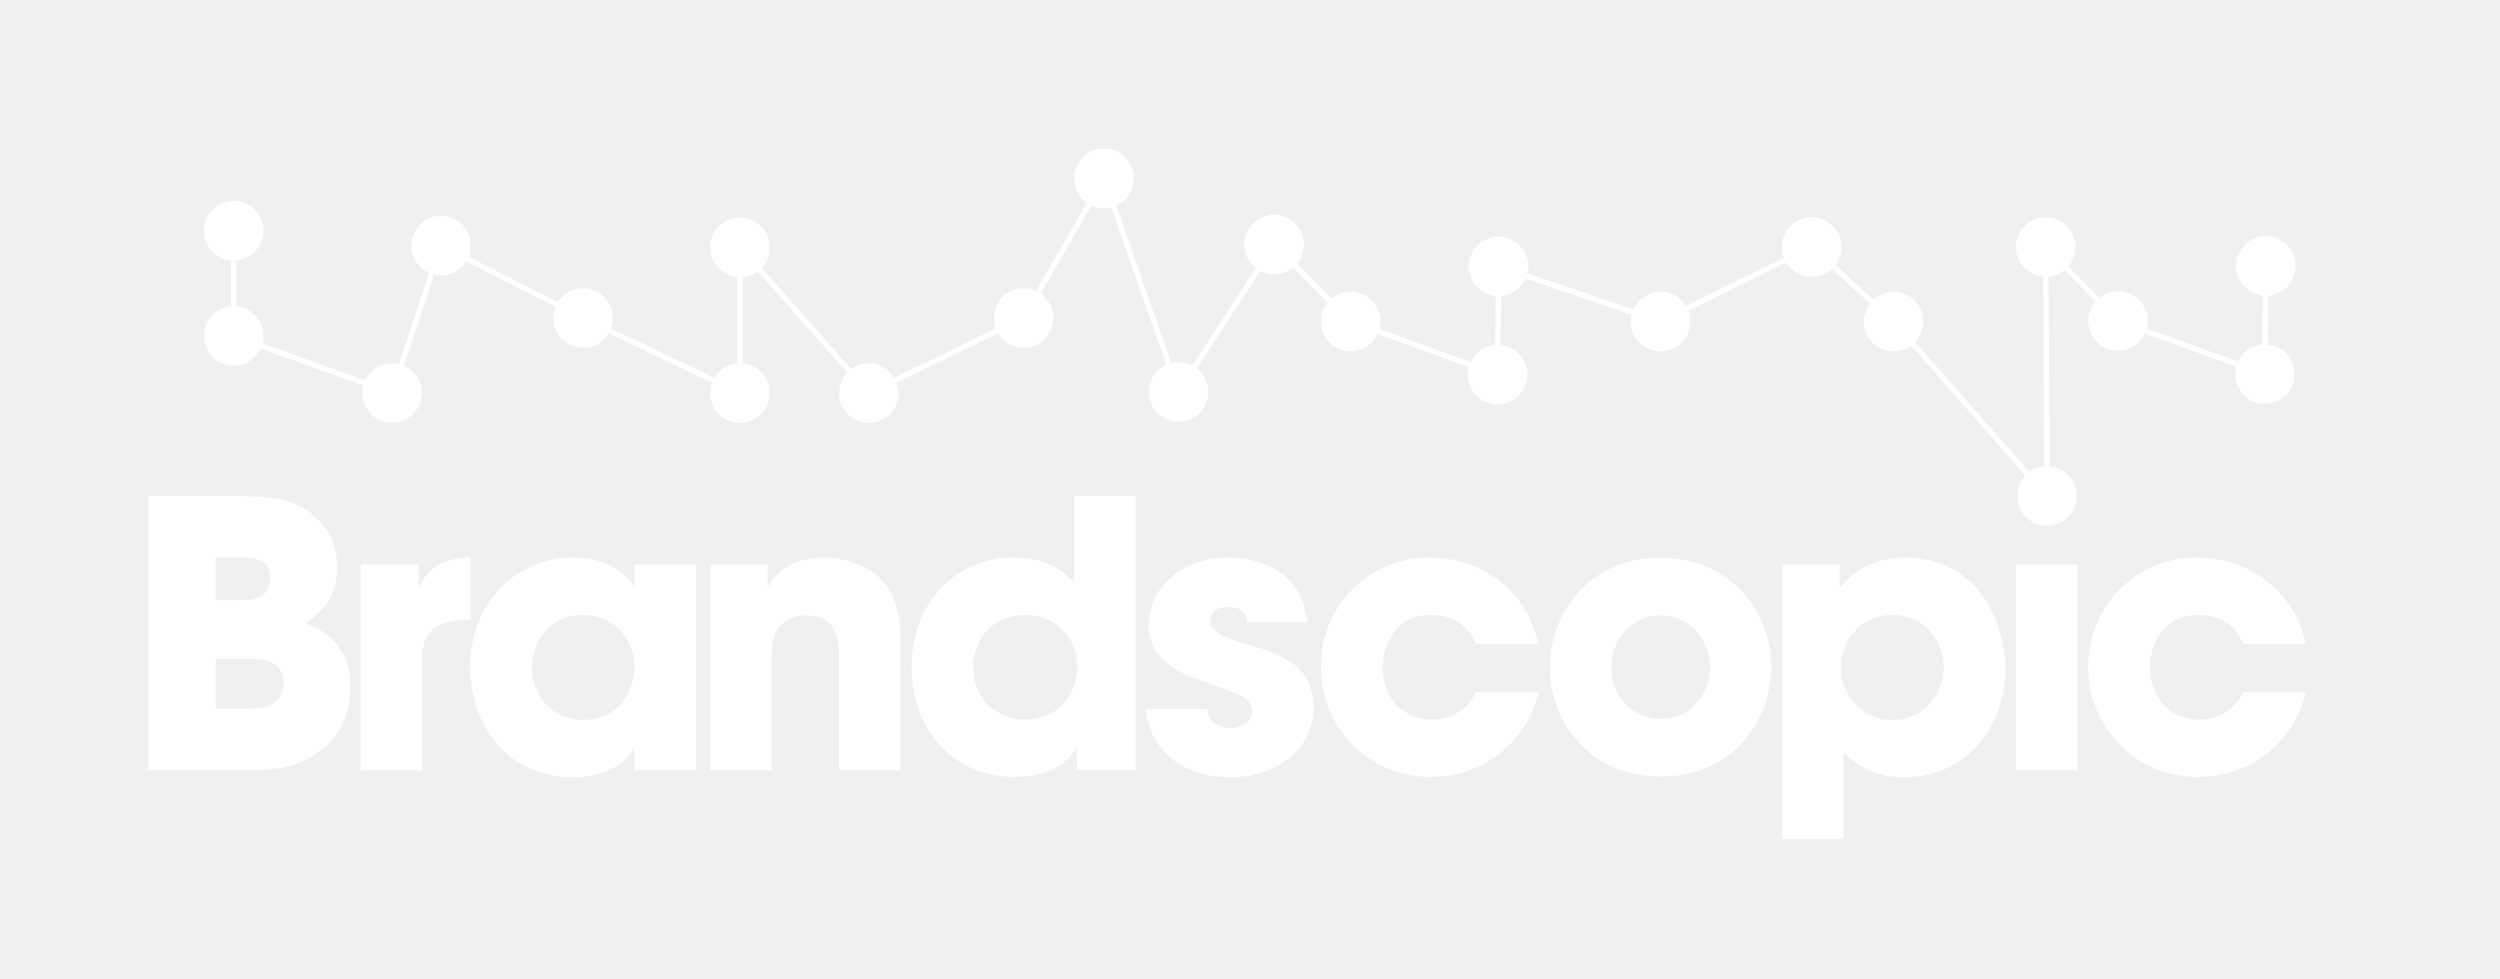
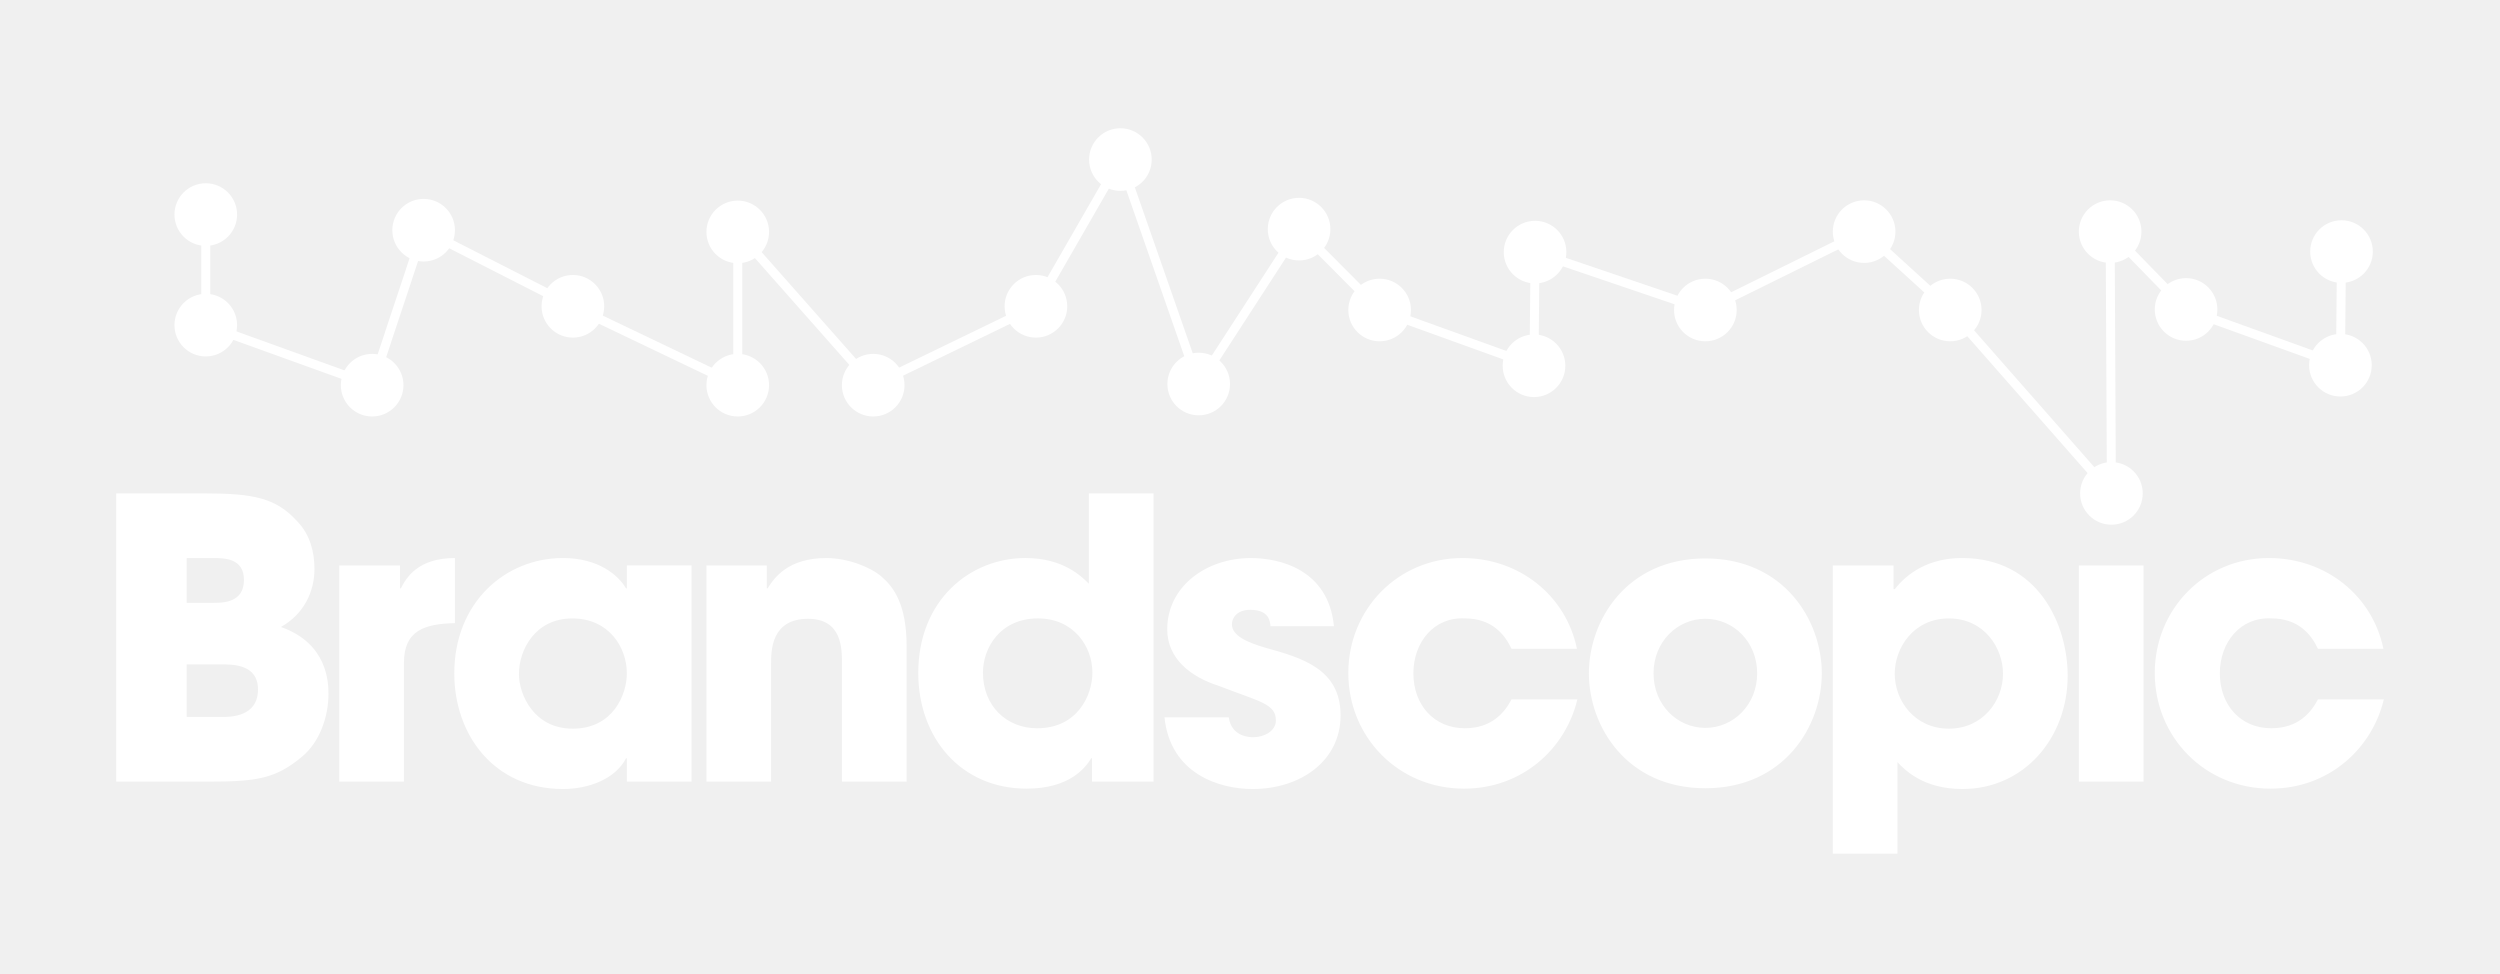
- <svg xmlns="http://www.w3.org/2000/svg" version="1.1" id="Layer_1" x="0px" y="0px" width="460px" height="180px" viewBox="67.64 330.945 460 180" enable-background="new 67.64 330.945 460 180" xml:space="preserve">
+ <svg xmlns="http://www.w3.org/2000/svg" version="1.1" id="Layer_1" x="0px" y="0px" width="278.5px" height="108.5px" viewBox="0 71.5 278.5 108.5" enable-background="new 0 71.5 278.5 108.5" xml:space="preserve">
  <g>
-     <polyline fill="none" stroke="#FFFFFF" stroke-miterlimit="10" points="110.654,373.395 110.654,392.758 139.779,403.264    148.794,376.135 174.926,389.459 203.787,403.264 203.787,376.431 227.506,403.264 255.991,389.459 270.779,363.77    284.491,403.062 302.063,375.953 316.161,390.107 343.189,399.867 343.375,379.974 373.185,390.107 400.986,376.381    416.058,390.107 444.281,422.215 444.058,376.381 457.352,390.015 484.375,399.778 484.563,379.877  " />
-     <path fill="#FFFFFF" d="M94.97,422.215h15.547c8.524,0,12.482,0.819,16.161,4.908c2.251,2.316,3.004,5.387,3.004,8.322   c0,3.887-1.773,7.841-5.866,10.157c8.114,2.87,8.318,9.62,8.318,11.731c0,4.021-1.57,8.46-4.638,10.98   c-4.636,3.885-7.977,4.364-16.499,4.364H94.97V422.215z M107.311,441.376h4.569c1.776,0,5.459,0,5.459-4.021   c0-3.821-3.481-3.821-5.459-3.821h-4.569V441.376z M107.311,461.356h6.068c1.64,0,6.414,0,6.414-4.84   c0-4.366-4.367-4.366-6.414-4.366h-6.068V461.356z M134.023,434.83h10.638v4.021h0.138c0.955-1.839,2.932-5.319,9.478-5.319v11.393   c-5.252,0.135-8.93,1.224-8.93,6.955v20.798h-11.324V434.83z M195.692,472.674h-11.322v-4.089h-0.137   c-1.91,3.682-6.614,5.384-11.044,5.384c-12.004,0-19.029-9.408-19.029-20.251c0-12.411,8.934-20.188,19.029-20.188   c6.206,0,9.683,3.003,11.044,5.319h0.137v-4.021h11.322V472.674z M174.893,463.403c7.092,0,9.478-6.001,9.478-9.685   c0-4.563-3.136-9.613-9.545-9.613c-6.48,0-9.344,5.457-9.344,9.753C165.481,457.402,168.072,463.403,174.893,463.403z    M198.306,434.83h10.565v4.021h0.138c1.162-1.839,3.546-5.319,10.297-5.319c3.613,0,7.64,1.501,9.684,3.277   c2.044,1.771,4.365,4.773,4.365,12.204v23.662h-11.322v-20.656c0-2.666,0-7.851-5.93-7.851c-6.478,0-6.478,5.594-6.478,7.918   v20.589h-11.318V434.83H198.306z M276.583,472.674h-10.775v-4.089h-0.139c-0.955,1.564-3.682,5.319-11.321,5.319   c-11.457,0-18.958-8.864-18.958-20.254c0-12.821,9.139-20.12,18.753-20.12c6.681,0,9.886,3.277,11.114,4.501v-15.82h11.323v50.463   H276.583z M256.193,463.333c7.091,0,9.684-5.797,9.684-9.751c0-4.57-3.272-9.482-9.545-9.482c-6.549,0-9.616,5.114-9.616,9.482   C246.713,459.449,250.877,463.333,256.193,463.333z M297.053,445.465c-0.07-0.821-0.205-2.868-3.546-2.868   c-2.39,0-3.208,1.503-3.208,2.528c0,2.042,2.799,3.203,5.8,4.089c6.407,1.78,13.226,3.689,13.226,11.867   c0,7.98-7.023,12.888-15.412,12.888c-5.727,0-14.386-2.591-15.412-12.546h11.254c0.476,3.478,3.817,3.478,4.292,3.478   c1.908,0,3.955-1.089,3.955-2.933c0-2.929-2.795-3.271-10.023-6.068c-4.909-1.565-9-4.771-9-9.888   c0-7.504,6.823-12.481,14.659-12.481c4.979,0,13.567,1.978,14.526,11.935H297.053z M373.185,433.601   c13.779,0,20.391,10.841,20.391,20.117c0,9.275-6.611,20.116-20.391,20.116c-13.773,0-20.387-10.841-20.387-20.116   C352.798,444.442,359.412,433.601,373.185,433.601z M373.185,463.268c4.912,0,9.074-4.028,9.074-9.55   c0-5.529-4.162-9.551-9.074-9.551c-4.907,0-9.069,4.021-9.069,9.551C364.116,459.24,368.278,463.268,373.185,463.268z    M395.501,434.83h10.637v4.158h0.068h0.137c2.249-2.865,6.002-5.457,11.797-5.457c13.431,0,18.481,11.798,18.481,20.602   c0,10.908-7.644,19.837-18.415,19.837c-6.818,0-10.021-3.265-11.388-4.7v16.023h-11.32V434.83H395.501z M425.3,453.788   c0-4.503-3.271-9.683-9.476-9.683c-6.209,0-9.481,5.18-9.481,9.683c0,4.78,3.546,9.615,9.481,9.615   C421.752,463.403,425.3,458.563,425.3,453.788z M449.898,472.674h-11.32V434.83h11.32V472.674z M350.779,458.289   c-2.045,8.592-9.615,15.616-19.846,15.616c-11.457,0-20.252-9.004-20.252-20.254c0-11.116,8.658-20.12,19.979-20.12   c10.025,0,18.144,6.62,20.052,15.891h-11.456c-1.229-2.591-3.474-5.321-8.182-5.321c-5.389-0.27-9,4.161-9,9.618   c0,5.521,3.614,9.612,9,9.612c4.708,0,6.953-2.726,8.182-5.047h11.523V458.289z M491.969,458.289   c-2.049,8.592-9.618,15.616-19.849,15.616c-11.454,0-20.251-9.004-20.251-20.254c0-11.116,8.66-20.12,19.979-20.12   c10.023,0,18.141,6.62,20.051,15.891h-11.457c-1.226-2.591-3.477-5.321-8.182-5.321c-5.385-0.27-9,4.161-9,9.618   c0,5.521,3.617,9.612,9,9.612c4.705,0,6.956-2.726,8.182-5.047h11.527V458.289z" />
-     <path fill="#FFFFFF" d="M116.136,373.4c0,3.027-2.456,5.479-5.482,5.479c-3.028,0-5.483-2.454-5.483-5.479   c0-3.031,2.455-5.483,5.483-5.483C113.68,367.917,116.136,370.369,116.136,373.4z M110.654,387.275   c-3.028,0-5.483,2.456-5.483,5.483c0,3.026,2.455,5.479,5.483,5.479c3.026,0,5.482-2.457,5.482-5.479   C116.136,389.731,113.68,387.275,110.654,387.275z M139.779,397.789c-3.028,0-5.479,2.454-5.479,5.48c0,3.024,2.45,5.48,5.479,5.48   c3.03,0,5.484-2.456,5.484-5.48C145.263,400.243,142.807,397.789,139.779,397.789z M148.794,370.655   c-3.028,0-5.479,2.451-5.479,5.48c0,3.024,2.451,5.485,5.479,5.485c3.03,0,5.483-2.461,5.483-5.485   C154.277,373.106,151.825,370.655,148.794,370.655z M174.926,383.976c-3.027,0-5.485,2.456-5.485,5.483   c0,3.026,2.458,5.482,5.485,5.482c3.028,0,5.482-2.456,5.482-5.482C180.406,386.432,177.952,383.976,174.926,383.976z    M203.785,397.787c-3.028,0-5.479,2.458-5.479,5.482s2.45,5.48,5.479,5.48c3.028,0,5.484-2.451,5.484-5.48   C209.269,400.243,206.81,397.787,203.785,397.787z M203.785,370.954c-3.028,0-5.479,2.456-5.479,5.48   c0,3.029,2.45,5.485,5.479,5.485c3.028,0,5.484-2.456,5.484-5.485C209.269,373.41,206.81,370.954,203.785,370.954z    M227.506,397.787c-3.026,0-5.487,2.458-5.487,5.482s2.461,5.48,5.487,5.48c3.028,0,5.479-2.451,5.479-5.48   C232.986,400.243,230.534,397.787,227.506,397.787z M255.988,383.976c-3.03,0-5.483,2.456-5.483,5.483   c0,3.026,2.453,5.482,5.483,5.482c3.031,0,5.484-2.456,5.484-5.482C261.47,386.432,259.017,383.976,255.988,383.976z    M270.776,358.287c-3.028,0-5.479,2.456-5.479,5.483c0,3.027,2.45,5.48,5.479,5.48c3.028,0,5.484-2.453,5.484-5.48   C276.261,360.743,273.802,358.287,270.776,358.287z M302.063,370.469c-3.03,0-5.481,2.456-5.481,5.483   c0,3.024,2.448,5.48,5.481,5.48c3.022,0,5.479-2.456,5.479-5.48C307.542,372.925,305.085,370.469,302.063,370.469z    M284.491,397.583c-3.03,0-5.487,2.454-5.487,5.483s2.454,5.48,5.487,5.48c3.026,0,5.479-2.453,5.479-5.48   C289.971,400.038,287.517,397.583,284.491,397.583z M373.185,384.626c-3.027,0-5.481,2.451-5.481,5.48s2.454,5.48,5.481,5.48   c3.029,0,5.49-2.451,5.49-5.48S376.214,384.626,373.185,384.626z M416.058,384.626c-3.027,0-5.479,2.451-5.479,5.48   s2.451,5.48,5.479,5.48c3.028,0,5.487-2.451,5.487-5.48S419.083,384.626,416.058,384.626z M400.986,370.905   c-3.029,0-5.484,2.452-5.484,5.481c0,3.026,2.455,5.48,5.484,5.48c3.027,0,5.479-2.456,5.479-5.48   C406.462,373.357,404.011,370.905,400.986,370.905z M444.281,416.735c-3.028,0-5.481,2.456-5.481,5.48   c0,3.027,2.453,5.481,5.481,5.481s5.483-2.454,5.483-5.481C449.764,419.186,447.309,416.735,444.281,416.735z M444.058,370.905   c-3.028,0-5.483,2.452-5.483,5.477c0,3.031,2.455,5.485,5.483,5.485c3.025,0,5.479-2.456,5.479-5.485   C449.538,373.357,447.083,370.905,444.058,370.905z M343.375,374.491c-3.027,0-5.481,2.454-5.481,5.483   c0,3.026,2.454,5.48,5.481,5.48c3.028,0,5.481-2.454,5.481-5.48C348.857,376.945,346.404,374.491,343.375,374.491z    M316.161,384.626c-3.028,0-5.479,2.456-5.479,5.48s2.451,5.48,5.479,5.48c3.03,0,5.485-2.456,5.485-5.48   S319.191,384.626,316.161,384.626z M343.189,394.388c-3.028,0-5.482,2.451-5.482,5.48s2.454,5.481,5.482,5.481   c3.027,0,5.484-2.452,5.484-5.481S346.216,394.388,343.189,394.388z M484.563,374.397c-3.031,0-5.482,2.454-5.482,5.485   c0,3.024,2.451,5.479,5.482,5.479c3.027,0,5.481-2.454,5.481-5.479C490.043,376.851,487.59,374.397,484.563,374.397z    M457.352,384.53c-3.028,0-5.482,2.456-5.482,5.485c0,3.024,2.454,5.481,5.482,5.481c3.027,0,5.481-2.457,5.481-5.481   C462.833,386.989,460.377,384.53,457.352,384.53z M484.375,394.294c-3.028,0-5.484,2.454-5.484,5.483   c0,3.026,2.456,5.476,5.484,5.476s5.484-2.451,5.484-5.476C489.859,396.749,487.401,394.294,484.375,394.294z" />
+     <polyline fill="none" stroke="#FFFFFF" stroke-miterlimit="10" points="22.924,95.4 22.924,107.721 41.456,114.406 47.192,97.144    63.82,105.622 82.185,114.406 82.185,97.332 97.277,114.406 115.403,105.622 124.812,89.276 133.537,114.278 144.718,97.028    153.689,106.034 170.888,112.244 171.005,99.586 189.975,106.034 207.665,97.3 217.254,106.034 235.213,126.465 235.07,97.3    243.529,105.976 260.725,112.188 260.844,99.524  " />
+     <path fill="#FFFFFF" d="M12.944,126.465h9.893c5.423,0,7.942,0.521,10.283,3.123c1.433,1.474,1.911,3.428,1.911,5.295   c0,2.474-1.127,4.989-3.732,6.463c5.163,1.826,5.292,6.121,5.292,7.465c0,2.558-0.999,5.383-2.951,6.986   c-2.95,2.473-5.076,2.776-10.499,2.776H12.944V126.465z M20.797,138.657h2.907c1.13,0,3.473,0,3.473-2.559   c0-2.432-2.214-2.432-3.473-2.432h-2.907V138.657z M20.797,151.37h3.861c1.043,0,4.082,0,4.082-3.08   c0-2.777-2.779-2.777-4.082-2.777h-3.861V151.37z M37.793,134.491h6.769v2.559h0.088c0.607-1.17,1.866-3.384,6.031-3.384v7.249   c-3.342,0.086-5.682,0.779-5.682,4.426v13.233h-7.206V134.491L37.793,134.491z M77.034,158.572H69.83v-2.602h-0.087   c-1.215,2.343-4.208,3.426-7.027,3.426c-7.638,0-12.108-5.987-12.108-12.886c0-7.897,5.685-12.846,12.108-12.846   c3.95,0,6.162,1.91,7.027,3.384h0.087v-2.559h7.204V158.572z M63.799,152.673c4.513,0,6.031-3.818,6.031-6.162   c0-2.904-1.996-6.117-6.074-6.117c-4.123,0-5.946,3.473-5.946,6.205C57.811,148.854,59.459,152.673,63.799,152.673z    M78.697,134.491h6.723v2.559h0.087c0.739-1.17,2.257-3.384,6.552-3.384c2.299,0,4.861,0.955,6.162,2.084   c1.301,1.128,2.777,3.038,2.777,7.767v15.056h-7.204v-13.144c0-1.696,0-4.995-3.773-4.995c-4.122,0-4.122,3.559-4.122,5.038v13.101   h-7.202L78.697,134.491L78.697,134.491z M128.505,158.572h-6.855v-2.602h-0.089c-0.607,0.995-2.343,3.385-7.204,3.385   c-7.291,0-12.062-5.642-12.062-12.888c0-8.159,5.815-12.803,11.932-12.803c4.251,0,6.291,2.085,7.072,2.863v-10.066h7.205v32.11   H128.505L128.505,158.572z M115.531,152.629c4.513,0,6.162-3.688,6.162-6.204c0-2.909-2.082-6.034-6.073-6.034   c-4.167,0-6.119,3.253-6.119,6.034C109.499,150.157,112.148,152.629,115.531,152.629z M141.531,141.259   c-0.045-0.522-0.131-1.825-2.257-1.825c-1.521,0-2.041,0.957-2.041,1.609c0,1.298,1.781,2.038,3.691,2.601   c4.076,1.134,8.416,2.349,8.416,7.551c0,5.079-4.47,8.202-9.808,8.202c-3.644,0-9.153-1.648-9.807-7.983h7.161   c0.303,2.213,2.43,2.213,2.731,2.213c1.214,0,2.517-0.692,2.517-1.866c0-1.863-1.779-2.081-6.378-3.861   c-3.123-0.996-5.727-3.036-5.727-6.292c0-4.774,4.341-7.941,9.328-7.941c3.168,0,8.632,1.259,9.243,7.595L141.531,141.259   L141.531,141.259z M189.975,133.709c8.767,0,12.974,6.899,12.974,12.802c0,5.9-4.207,12.8-12.974,12.8   c-8.765,0-12.973-6.899-12.973-12.8C177.001,140.608,181.209,133.709,189.975,133.709z M189.975,152.586   c3.125,0,5.773-2.562,5.773-6.075c0-3.519-2.648-6.078-5.773-6.078c-3.124,0-5.771,2.559-5.771,6.078   C184.203,150.023,186.851,152.586,189.975,152.586z M204.174,134.491h6.768v2.646h0.044h0.086c1.431-1.823,3.819-3.473,7.506-3.473   c8.548,0,11.76,7.508,11.76,13.108c0,6.941-4.864,12.623-11.717,12.623c-4.339,0-6.377-2.077-7.246-2.99v10.195h-7.204v-32.11   H204.174z M223.134,146.555c0-2.865-2.081-6.161-6.029-6.161c-3.951,0-6.033,3.296-6.033,6.161c0,3.042,2.256,6.118,6.033,6.118   C220.877,152.673,223.134,149.592,223.134,146.555z M238.787,158.572h-7.203v-24.081h7.203V158.572z M175.717,149.418   c-1.301,5.468-6.118,9.938-12.628,9.938c-7.29,0-12.887-5.729-12.887-12.887c0-7.074,5.509-12.804,12.712-12.804   c6.379,0,11.545,4.213,12.759,10.111h-7.29c-0.781-1.647-2.21-3.386-5.205-3.386c-3.429-0.172-5.727,2.647-5.727,6.12   c0,3.513,2.298,6.117,5.727,6.117c2.995,0,4.424-1.735,5.205-3.212h7.333V149.418z M265.557,149.418   c-1.305,5.468-6.119,9.938-12.629,9.938c-7.289,0-12.887-5.729-12.887-12.887c0-7.074,5.51-12.804,12.713-12.804   c6.377,0,11.543,4.213,12.758,10.111h-7.291c-0.779-1.647-2.211-3.386-5.205-3.386c-3.426-0.172-5.727,2.647-5.727,6.12   c0,3.513,2.301,6.117,5.727,6.117c2.994,0,4.426-1.735,5.205-3.212h7.336V149.418z" />
+     <path fill="#FFFFFF" d="M26.412,95.404c0,1.926-1.563,3.485-3.488,3.485c-1.927,0-3.489-1.562-3.489-3.485   c0-1.93,1.562-3.49,3.489-3.49C24.849,91.914,26.412,93.475,26.412,95.404z M22.924,104.232c-1.927,0-3.489,1.563-3.489,3.488   c0,1.926,1.562,3.487,3.489,3.487c1.925,0,3.488-1.564,3.488-3.487C26.412,105.796,24.849,104.232,22.924,104.232z M41.456,110.922   c-1.927,0-3.486,1.562-3.486,3.487c0,1.924,1.559,3.487,3.486,3.487c1.928,0,3.49-1.563,3.49-3.487   C44.946,112.484,43.383,110.922,41.456,110.922z M47.192,93.657c-1.927,0-3.486,1.56-3.486,3.486c0,1.925,1.559,3.49,3.486,3.49   c1.929,0,3.489-1.565,3.489-3.49C50.681,95.217,49.121,93.657,47.192,93.657z M63.82,102.133c-1.926,0-3.49,1.562-3.49,3.489   c0,1.926,1.564,3.488,3.49,3.488c1.927,0,3.488-1.562,3.488-3.488C67.308,103.695,65.746,102.133,63.82,102.133z M82.184,110.921   c-1.927,0-3.487,1.564-3.487,3.488s1.559,3.487,3.487,3.487c1.926,0,3.489-1.56,3.489-3.487   C85.673,112.484,84.108,110.921,82.184,110.921z M82.184,93.848c-1.927,0-3.487,1.562-3.487,3.486c0,1.928,1.559,3.49,3.487,3.49   c1.926,0,3.489-1.562,3.489-3.49C85.673,95.41,84.108,93.848,82.184,93.848z M97.277,110.921c-1.925,0-3.491,1.564-3.491,3.488   s1.566,3.487,3.491,3.487c1.927,0,3.486-1.56,3.486-3.487C100.765,112.484,99.204,110.921,97.277,110.921z M115.401,102.133   c-1.929,0-3.489,1.562-3.489,3.489c0,1.926,1.561,3.488,3.489,3.488s3.49-1.562,3.49-3.488   C118.89,103.695,117.329,102.133,115.401,102.133z M124.81,85.787c-1.926,0-3.486,1.563-3.486,3.489   c0,1.926,1.559,3.487,3.486,3.487c1.928,0,3.49-1.561,3.49-3.487C128.3,87.35,126.735,85.787,124.81,85.787z M144.718,93.538   c-1.928,0-3.487,1.563-3.487,3.489c0,1.924,1.557,3.487,3.487,3.487c1.922,0,3.486-1.563,3.486-3.487   C148.205,95.102,146.641,93.538,144.718,93.538z M133.537,110.791c-1.928,0-3.491,1.562-3.491,3.489   c0,1.928,1.562,3.486,3.491,3.486c1.926,0,3.487-1.56,3.487-3.486S135.463,110.791,133.537,110.791z M189.975,102.547   c-1.927,0-3.488,1.56-3.488,3.487c0,1.927,1.562,3.486,3.488,3.486s3.492-1.56,3.492-3.486   C193.467,104.106,191.901,102.547,189.975,102.547z M217.254,102.547c-1.926,0-3.486,1.56-3.486,3.487   c0,1.927,1.56,3.486,3.486,3.486c1.926,0,3.491-1.56,3.491-3.486C220.745,104.106,219.179,102.547,217.254,102.547z    M207.665,93.816c-1.929,0-3.491,1.561-3.491,3.487c0,1.926,1.562,3.486,3.491,3.486c1.925,0,3.486-1.562,3.486-3.486   C211.147,95.377,209.588,93.816,207.665,93.816z M235.213,122.978c-1.926,0-3.488,1.563-3.488,3.487   c0,1.927,1.562,3.487,3.488,3.487s3.488-1.561,3.488-3.487C238.701,124.537,237.139,122.978,235.213,122.978z M235.07,93.816   c-1.926,0-3.488,1.561-3.488,3.484c0,1.93,1.562,3.49,3.488,3.49s3.486-1.562,3.486-3.49   C238.557,95.377,236.996,93.816,235.07,93.816z M171.005,96.098c-1.927,0-3.487,1.562-3.487,3.488c0,1.926,1.561,3.488,3.487,3.488   c1.926,0,3.488-1.562,3.488-3.488C174.494,97.659,172.933,96.098,171.005,96.098z M153.689,102.547   c-1.927,0-3.487,1.562-3.487,3.487c0,1.924,1.56,3.486,3.487,3.486c1.928,0,3.491-1.562,3.491-3.486   C157.18,104.109,155.617,102.547,153.689,102.547z M170.888,108.758c-1.928,0-3.489,1.56-3.489,3.487s1.562,3.488,3.489,3.488   c1.925,0,3.489-1.561,3.489-3.488S172.812,108.758,170.888,108.758z M260.844,96.038c-1.928,0-3.488,1.561-3.488,3.489   c0,1.925,1.561,3.487,3.488,3.487c1.926,0,3.488-1.562,3.488-3.487C264.332,97.599,262.77,96.038,260.844,96.038z M243.529,102.484   c-1.926,0-3.488,1.564-3.488,3.491c0,1.925,1.562,3.487,3.488,3.487s3.486-1.562,3.486-3.487S245.455,102.484,243.529,102.484z    M260.725,108.698c-1.928,0-3.49,1.562-3.49,3.489c0,1.926,1.562,3.484,3.49,3.484s3.488-1.561,3.488-3.484   C264.213,110.26,262.65,108.698,260.725,108.698z" />
  </g>
</svg>
